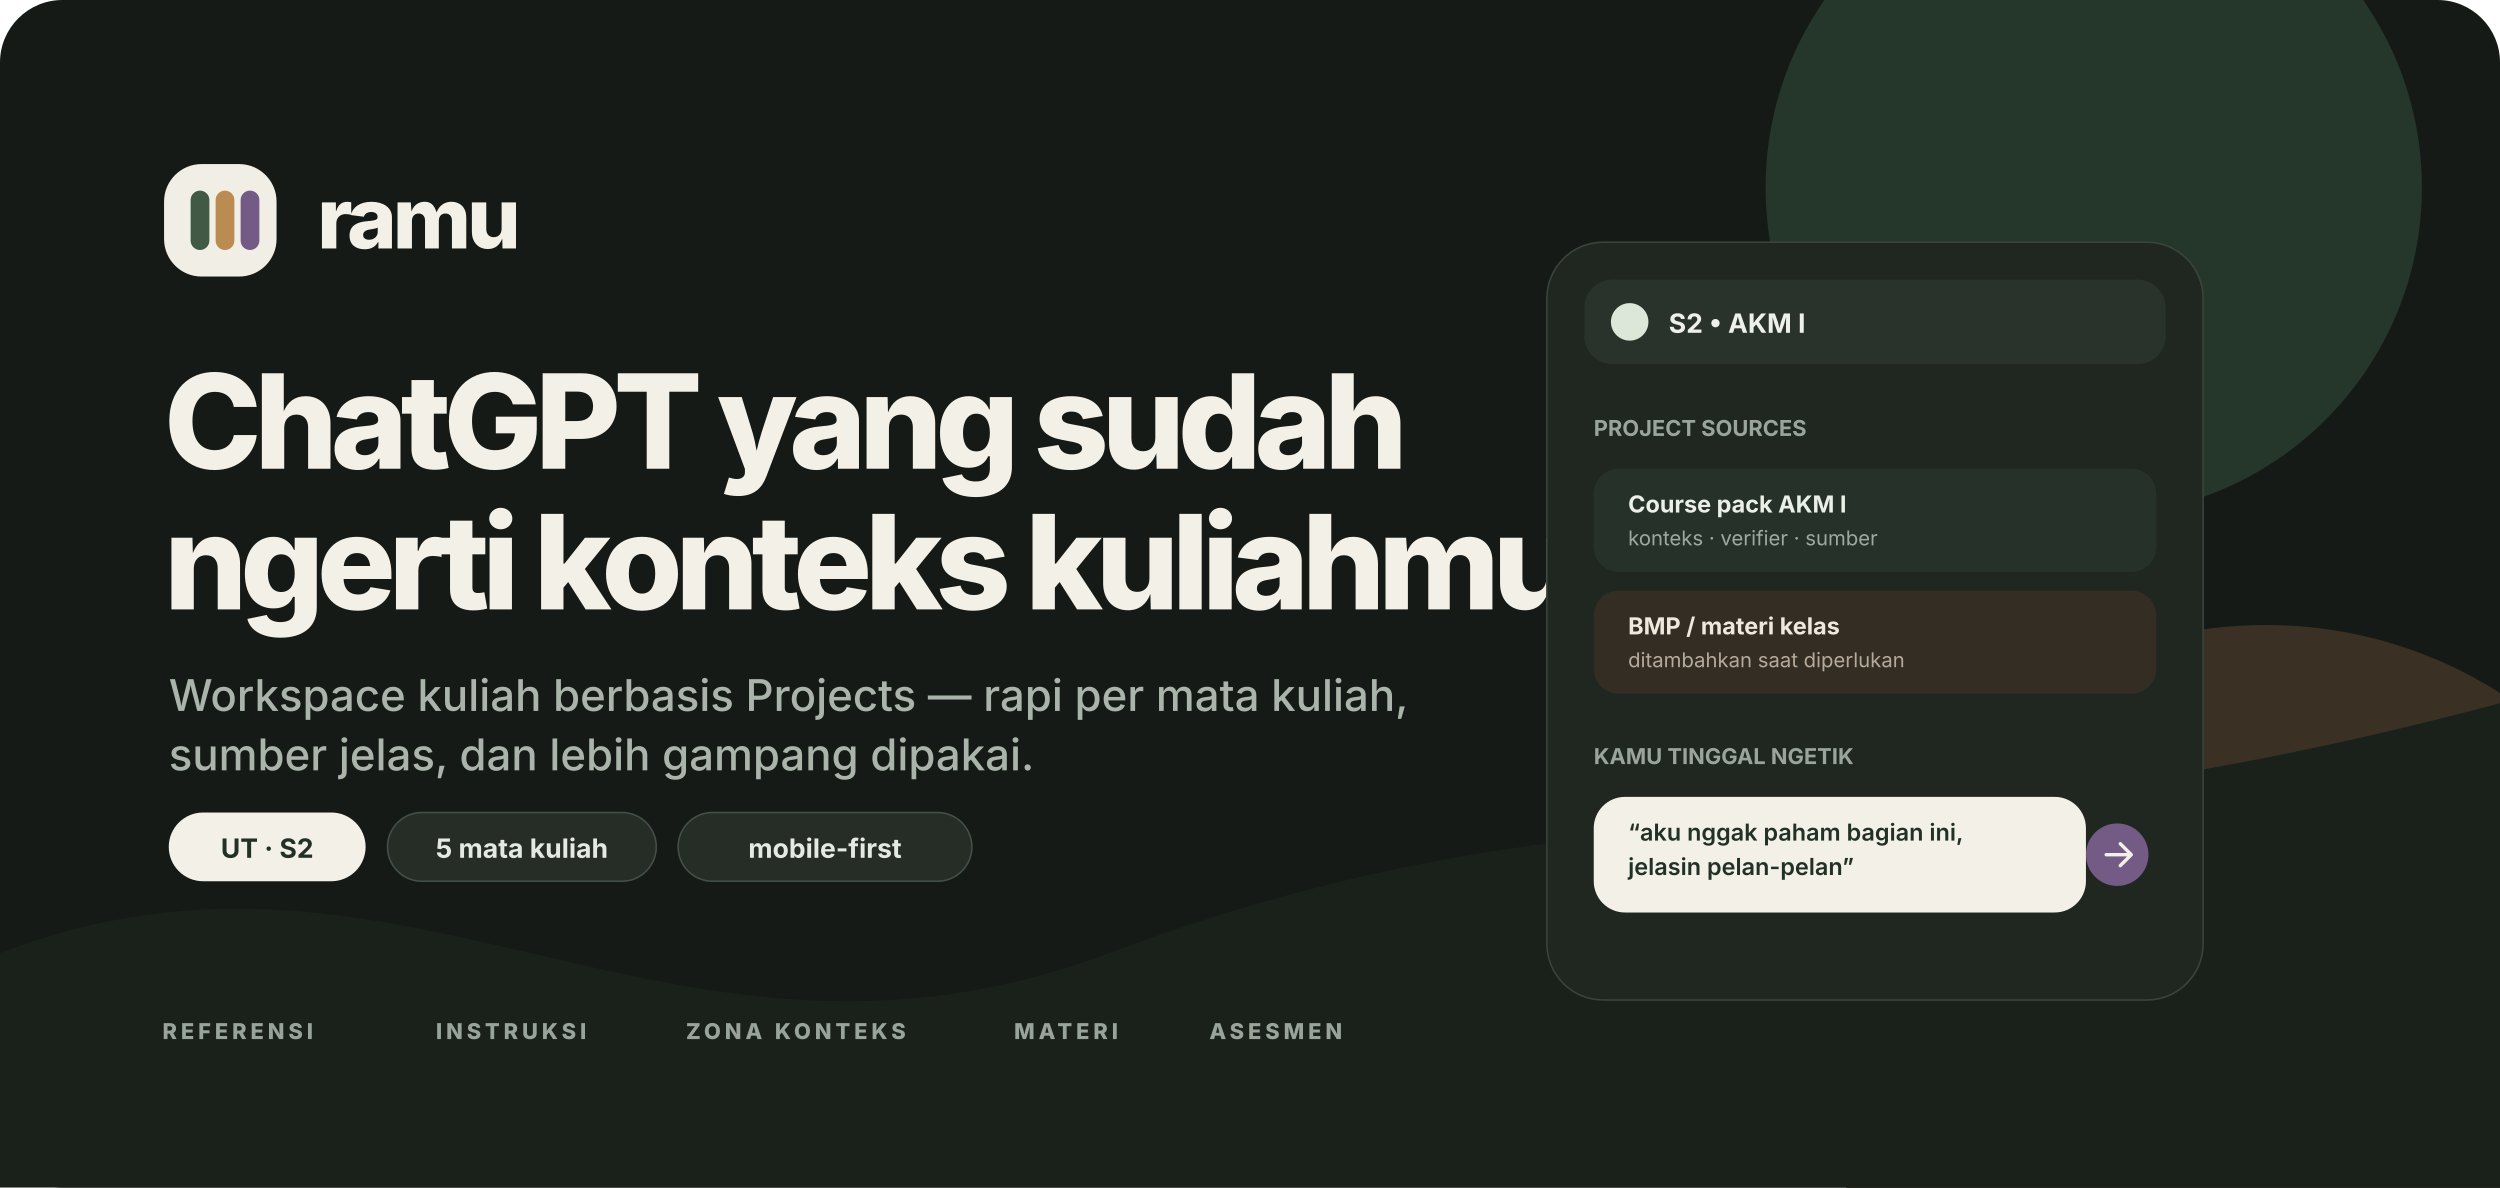
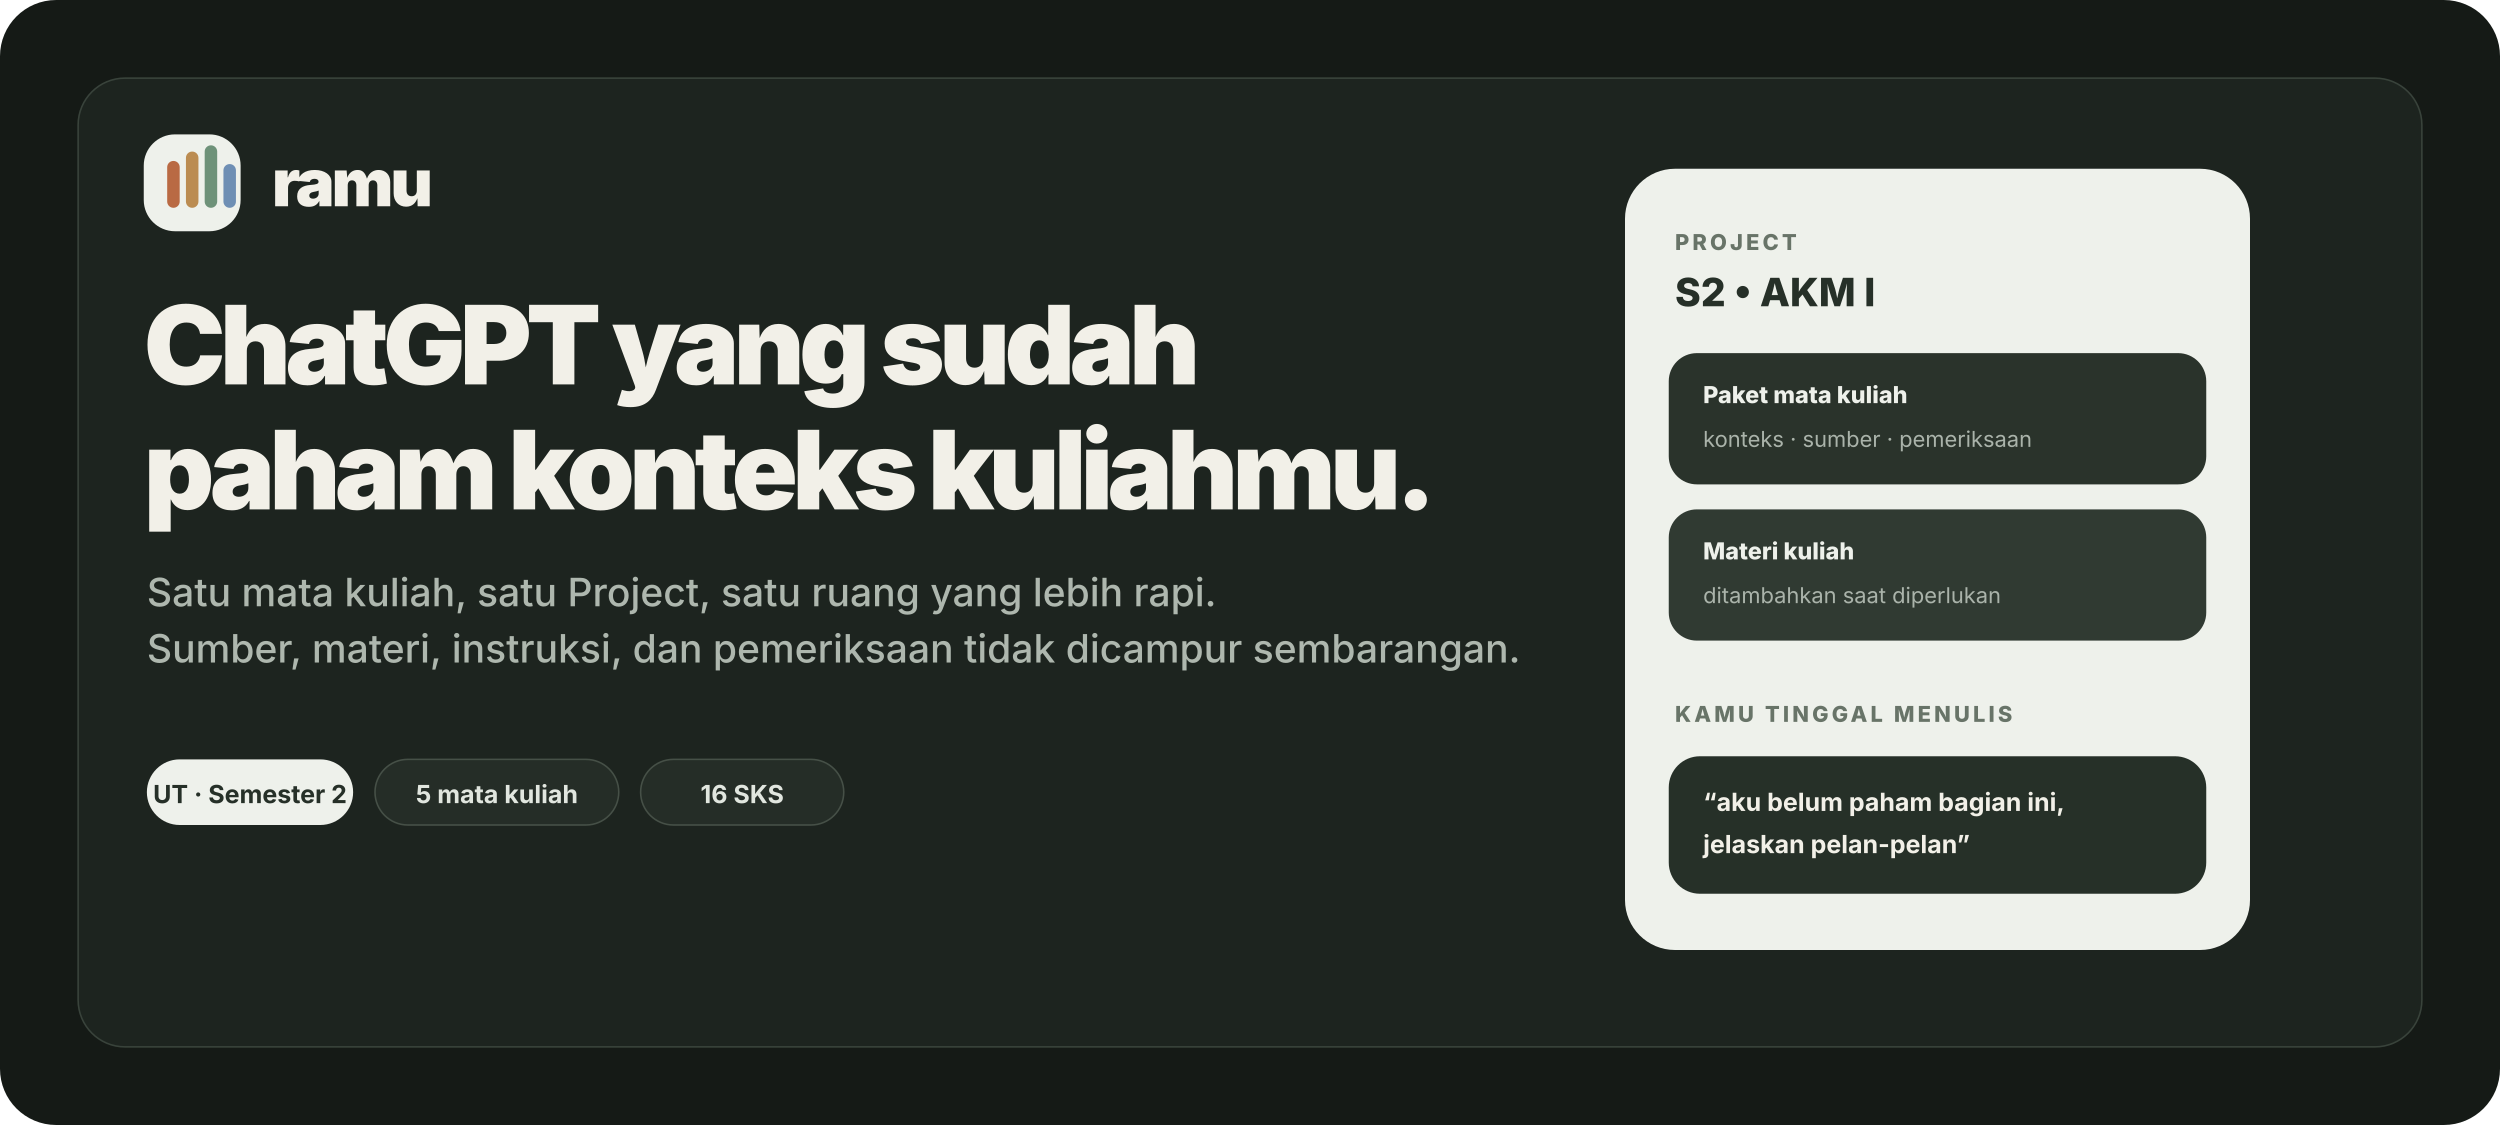
- <svg xmlns="http://www.w3.org/2000/svg" width="1600" height="760" viewBox="0 0 1600 760" fill="none">
-   <defs>
-     <linearGradient id="bg" x1="0" y1="0" x2="1600" y2="760">
-       <stop stop-color="#151A16" />
-       <stop offset="1" stop-color="#202720" />
-     </linearGradient>
-   </defs>
-   <rect width="1600" height="760" rx="40" fill="url(#bg)" />
-   <circle cx="1340" cy="120" r="210" fill="#24372A" />
-   <circle cx="1450" cy="680" r="280" fill="#3A3023" />
-   <path d="M0 610C260 510 430 715 710 610C1030 490 1190 560 1600 450V760H0V610Z" fill="#1A211B" />
-   <g transform="translate(105 105)">
-     <rect width="72" height="72" rx="24" fill="#F1EEE6" />
-     <rect x="17" y="17" width="12" height="38" rx="6" fill="#405A46" />
-     <rect x="33" y="17" width="12" height="38" rx="6" fill="#BB8C51" />
-     <rect x="49" y="17" width="12" height="38" rx="6" fill="#745B86" />
-     <text x="98" y="54" font-family="Inter,Segoe UI,sans-serif" font-size="54" font-weight="800" letter-spacing="-2.5" fill="#F3F0E7">ramu</text>
-   </g>
-   <text x="105" y="300" font-family="Inter,Segoe UI,sans-serif" font-size="84" font-weight="800" letter-spacing="-4.6" fill="#F3F0E7">ChatGPT yang sudah</text>
-   <text x="105" y="390" font-family="Inter,Segoe UI,sans-serif" font-size="84" font-weight="800" letter-spacing="-4.6" fill="#F3F0E7">ngerti konteks kuliahmu.</text>
-   <text x="108" y="455" font-family="Inter,Segoe UI,sans-serif" font-size="28" font-weight="500" fill="#AAB4AA">Workspace kuliah berbasis Projects — rapi per mata kuliah,</text>
-   <text x="108" y="493" font-family="Inter,Segoe UI,sans-serif" font-size="28" font-weight="500" fill="#AAB4AA">sumber jelas, dan lebih gampang dipakai.</text>
-   <g transform="translate(108 520)">
-     <rect width="126" height="44" rx="22" fill="#F3F0E7" />
-     <text x="63" y="29" text-anchor="middle" font-family="Inter,Segoe UI,sans-serif" font-size="17" font-weight="700" fill="#223126">UT · S2</text>
-     <rect x="140" width="172" height="44" rx="22" fill="#252D26" stroke="#445047" />
-     <text x="226" y="29" text-anchor="middle" font-family="Inter,Segoe UI,sans-serif" font-size="17" font-weight="700" fill="#E4EAE3">5 mata kuliah</text>
-     <rect x="326" width="188" height="44" rx="22" fill="#252D26" stroke="#445047" />
-     <text x="420" y="29" text-anchor="middle" font-family="Inter,Segoe UI,sans-serif" font-size="17" font-weight="700" fill="#E4EAE3">mobile-first</text>
-   </g>
-   <g transform="translate(990 155)">
-     <rect width="420" height="485" rx="36" fill="#202720" stroke="#3A443B" />
-     <rect x="24" y="24" width="372" height="54" rx="18" fill="#2A332B" />
-     <circle cx="53" cy="51" r="12" fill="#DCE7D9" />
-     <text x="78" y="58" font-family="Inter,Segoe UI,sans-serif" font-size="17" font-weight="700" fill="#EEF1EB">S2 • AKM I</text>
-     <text x="30" y="124" font-family="Inter,Segoe UI,sans-serif" font-size="14" font-weight="700" fill="#99A49B">PROJECT SOURCES</text>
-     <rect x="30" y="145" width="360" height="66" rx="16" fill="#263229" />
-     <text x="52" y="173" font-family="Inter,Segoe UI,sans-serif" font-size="15" font-weight="700" fill="#EAF0E8">Course pack AKM I</text>
-     <text x="52" y="194" font-family="Inter,Segoe UI,sans-serif" font-size="13" fill="#9EAAA0">konteks · verifier · sumber</text>
-     <rect x="30" y="223" width="360" height="66" rx="16" fill="#332D24" />
-     <text x="52" y="251" font-family="Inter,Segoe UI,sans-serif" font-size="15" font-weight="700" fill="#F0E8DC">BMP / materi kelas</text>
-     <text x="52" y="272" font-family="Inter,Segoe UI,sans-serif" font-size="13" fill="#B5AA9B">ditambahkan saat diperlukan</text>
-     <text x="30" y="334" font-family="Inter,Segoe UI,sans-serif" font-size="14" font-weight="700" fill="#99A49B">KAMU TINGGAL NGETIK</text>
-     <rect x="30" y="355" width="315" height="74" rx="20" fill="#F3F0E7" />
-     <text x="52" y="383" font-family="Inter,Segoe UI,sans-serif" font-size="15" font-weight="600" fill="#223126">“aku nggak paham bagian ini,</text>
-     <text x="52" y="405" font-family="Inter,Segoe UI,sans-serif" font-size="15" font-weight="600" fill="#223126">jelasin pelan-pelan”</text>
-     <circle cx="365" cy="392" r="20" fill="#745B86" />
-     <path d="M358 392h14M367 385l7 7-7 7" stroke="#F3F0E7" stroke-width="2.2" stroke-linecap="round" stroke-linejoin="round" />
-   </g>
-   <g transform="translate(104 665)" font-family="Inter,Segoe UI,sans-serif" font-size="14" font-weight="800" letter-spacing="2.5" fill="#98A49A">
-     <text x="0">REFERENSI</text>
-     <text x="175">INSTRUKSI</text>
-     <text x="335">ZONA KONTEKS</text>
-     <text x="545">MATERI</text>
-     <text x="670">ASESMEN</text>
+ <svg xmlns="http://www.w3.org/2000/svg" width="1600" height="720" viewBox="0 0 1600 720" fill="none">
+   <rect width="1600" height="720" rx="36" fill="#151A16" />
+   <rect x="50" y="50" width="1500" height="620" rx="30" fill="#1D241F" stroke="#39433B" />
+   <g font-family="Inter,Segoe UI,sans-serif">
+     <g transform="translate(92 86)">
+       <rect width="62" height="62" rx="20" fill="#EEF1EB" />
+       <rect x="15" y="17" width="8" height="30" rx="4" fill="#B96A43" />
+       <rect x="27" y="11" width="8" height="36" rx="4" fill="#BB8C51" />
+       <rect x="39" y="7" width="8" height="40" rx="4" fill="#6E9279" />
+       <rect x="51" y="19" width="8" height="28" rx="4" fill="#6E8FB4" />
+       <text x="82" y="46" font-size="42" font-weight="850" letter-spacing="-2" fill="#F2F0E8">ramu</text>
+     </g>
+     <text x="92" y="246" font-size="70" font-weight="850" letter-spacing="-3.6" fill="#F2F0E8">ChatGPT yang sudah</text>
+     <text x="92" y="326" font-size="70" font-weight="850" letter-spacing="-3.6" fill="#F2F0E8">paham konteks kuliahmu.</text>
+     <text x="94" y="388" font-size="25" font-weight="500" fill="#AEB7AE">Satu mata kuliah, satu Project, satu ruang yang lebih rapi.</text>
+     <text x="94" y="424" font-size="25" font-weight="500" fill="#AEB7AE">Sumber, materi, instruksi, dan pemeriksaan tidak dicampur sembarangan.</text>
+     <g transform="translate(94 486)">
+       <rect width="132" height="42" rx="21" fill="#EEF1EB" />
+       <text x="66" y="28" text-anchor="middle" font-size="16" font-weight="750" fill="#263028">UT · Semester 2</text>
+       <rect x="146" width="156" height="42" rx="21" fill="#252D27" stroke="#465047" />
+       <text x="224" y="28" text-anchor="middle" font-size="16" font-weight="750" fill="#E1E6DF">5 mata kuliah</text>
+       <rect x="316" width="130" height="42" rx="21" fill="#252D27" stroke="#465047" />
+       <text x="381" y="28" text-anchor="middle" font-size="16" font-weight="750" fill="#E1E6DF">16 SKS</text>
+     </g>
+     <g transform="translate(1040 108)">
+       <rect width="400" height="500" rx="32" fill="#EEF1EB" />
+       <text x="32" y="52" font-size="14" font-weight="800" letter-spacing="2" fill="#687468">PROJECT</text>
+       <text x="32" y="88" font-size="25" font-weight="800" fill="#263028">S2 • AKM I</text>
+       <rect x="28" y="118" width="344" height="84" rx="18" fill="#2A332B" />
+       <text x="50" y="150" font-size="15" font-weight="800" fill="#EEF1EB">Paket mata kuliah</text>
+       <text x="50" y="178" font-size="14" fill="#AAB3AA">konteks · sumber · pemeriksaan</text>
+       <rect x="28" y="218" width="344" height="84" rx="18" fill="#303A32" />
+       <text x="50" y="250" font-size="15" font-weight="800" fill="#EEF1EB">Materi kuliah</text>
+       <text x="50" y="278" font-size="14" fill="#AAB3AA">ditambahkan saat diperlukan</text>
+       <text x="32" y="354" font-size="14" font-weight="800" letter-spacing="2" fill="#687468">KAMU TINGGAL MENULIS</text>
+       <rect x="28" y="376" width="344" height="88" rx="20" fill="#263028" />
+       <text x="50" y="411" font-size="16" font-weight="650" fill="#F2F0E8">“aku belum paham bagian ini,</text>
+       <text x="50" y="438" font-size="16" font-weight="650" fill="#F2F0E8">jelaskan pelan-pelan”</text>
+     </g>
  </g>
</svg>
